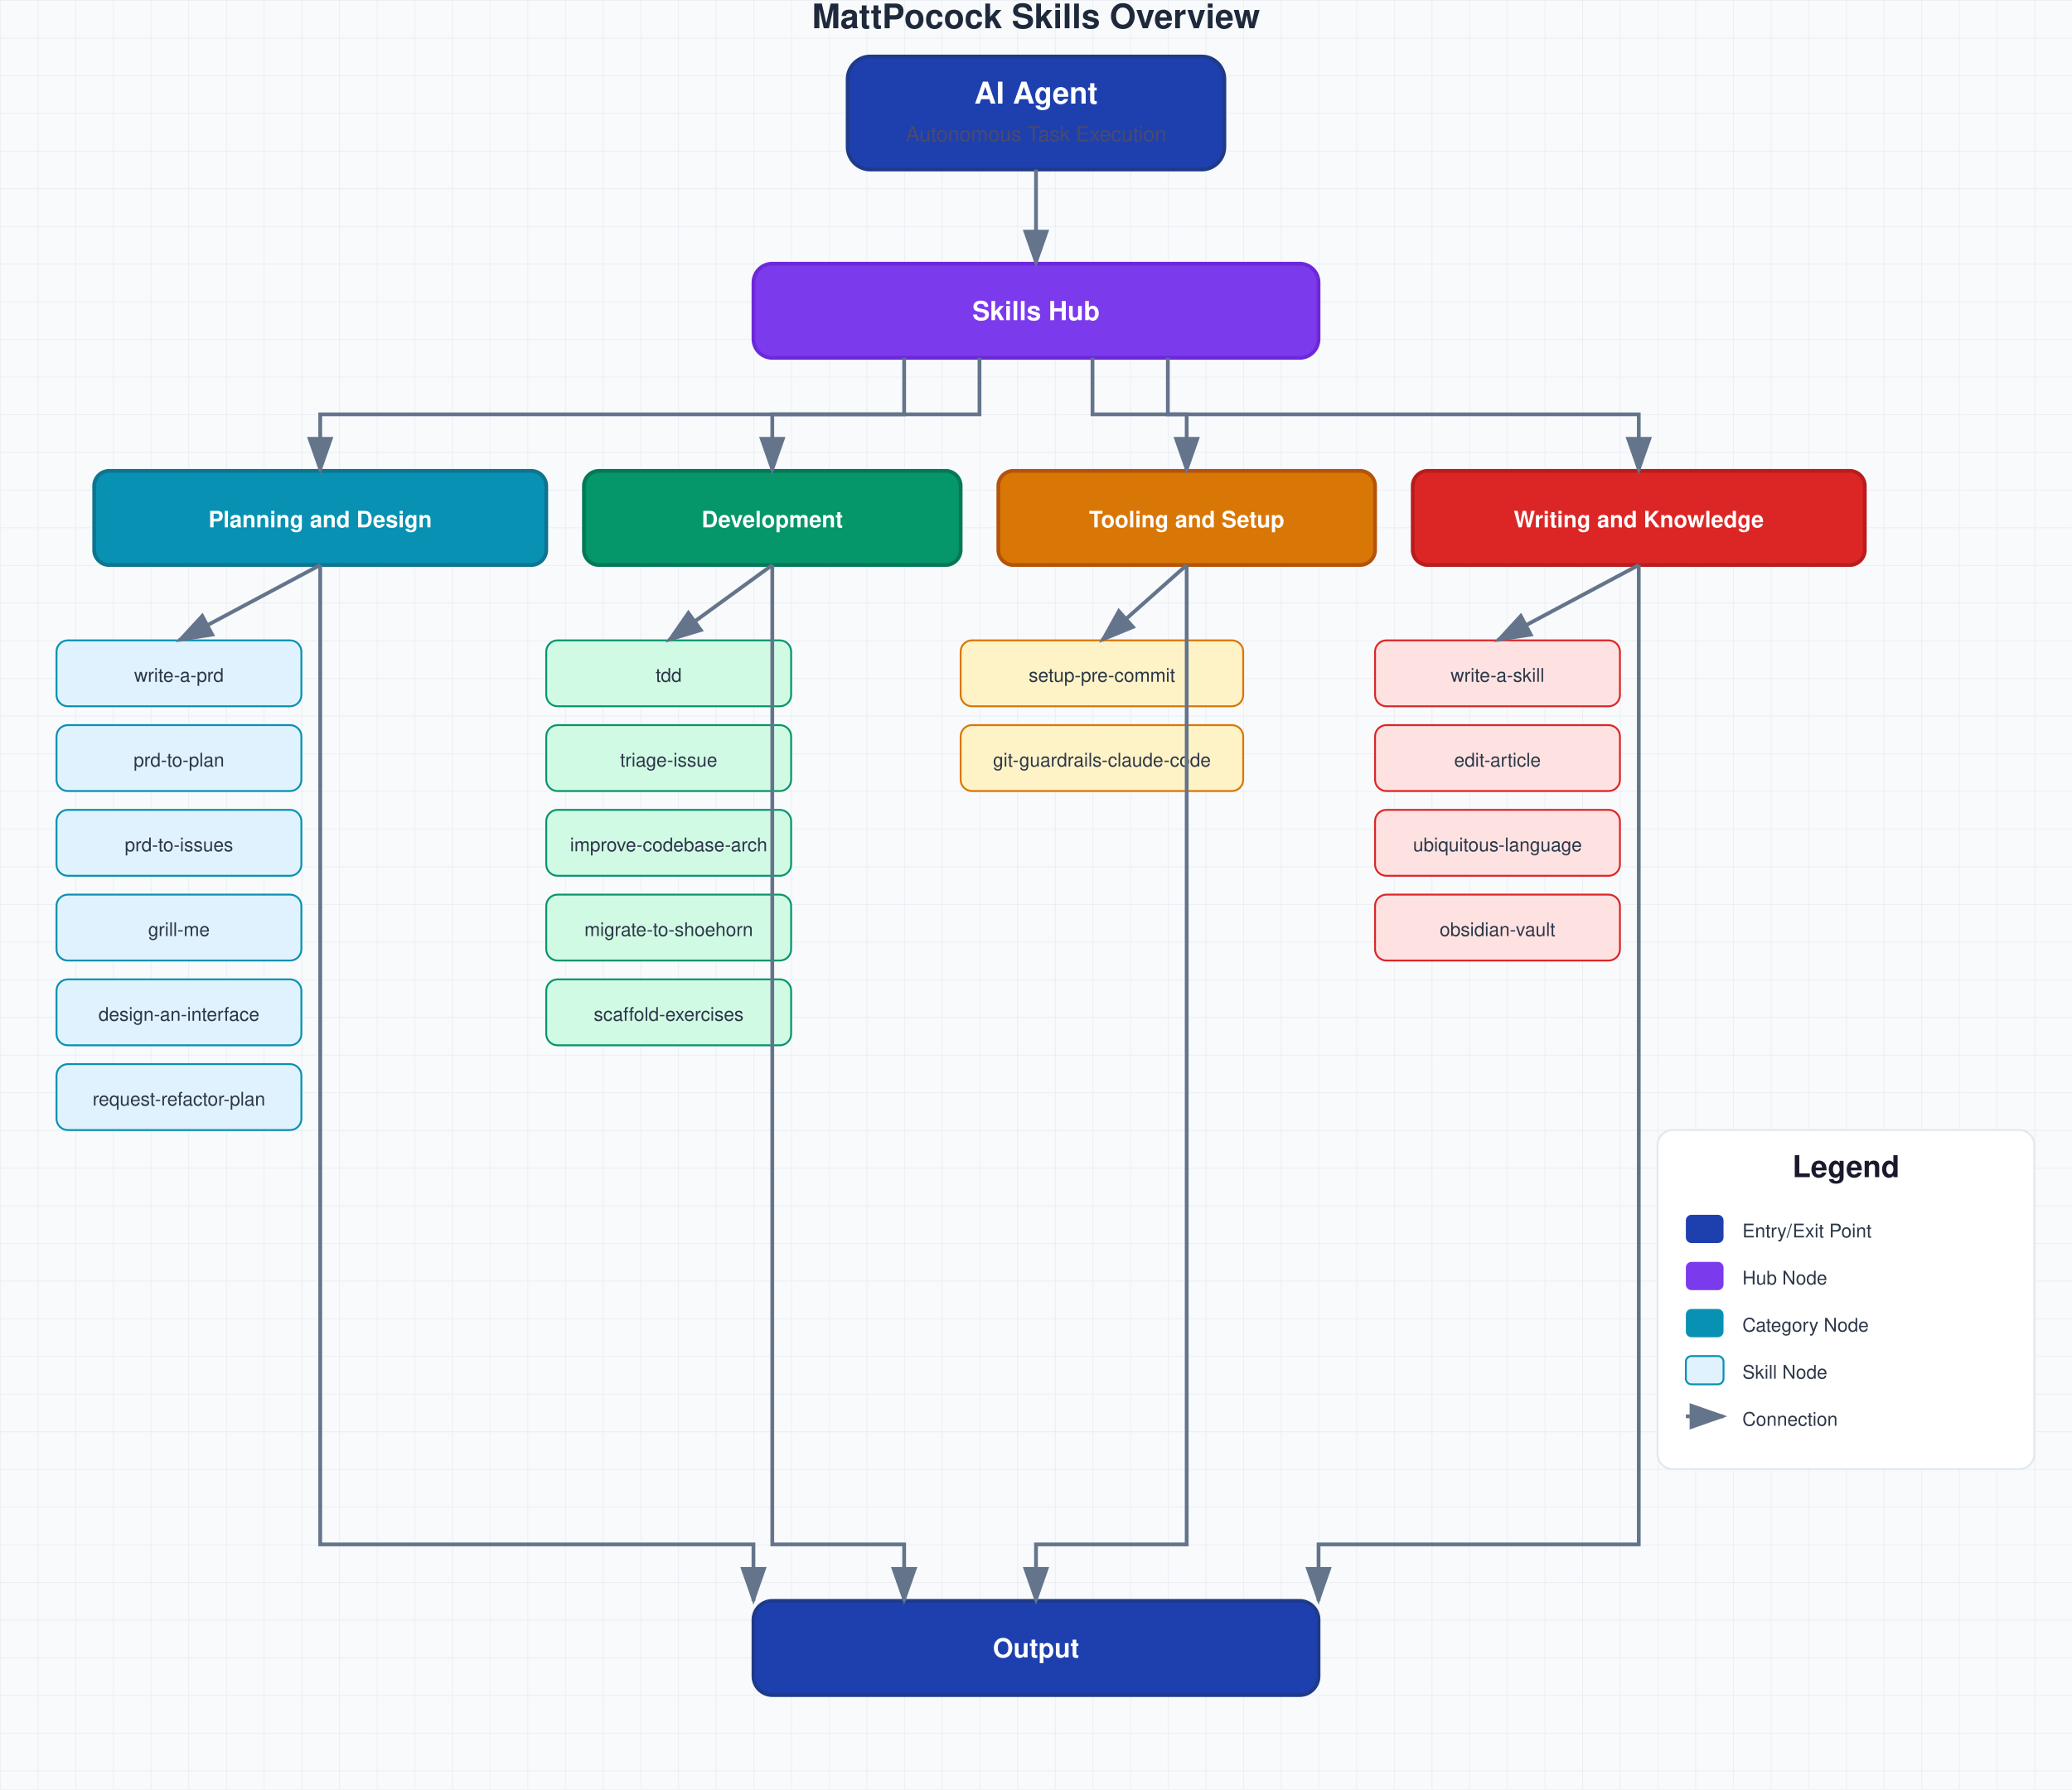
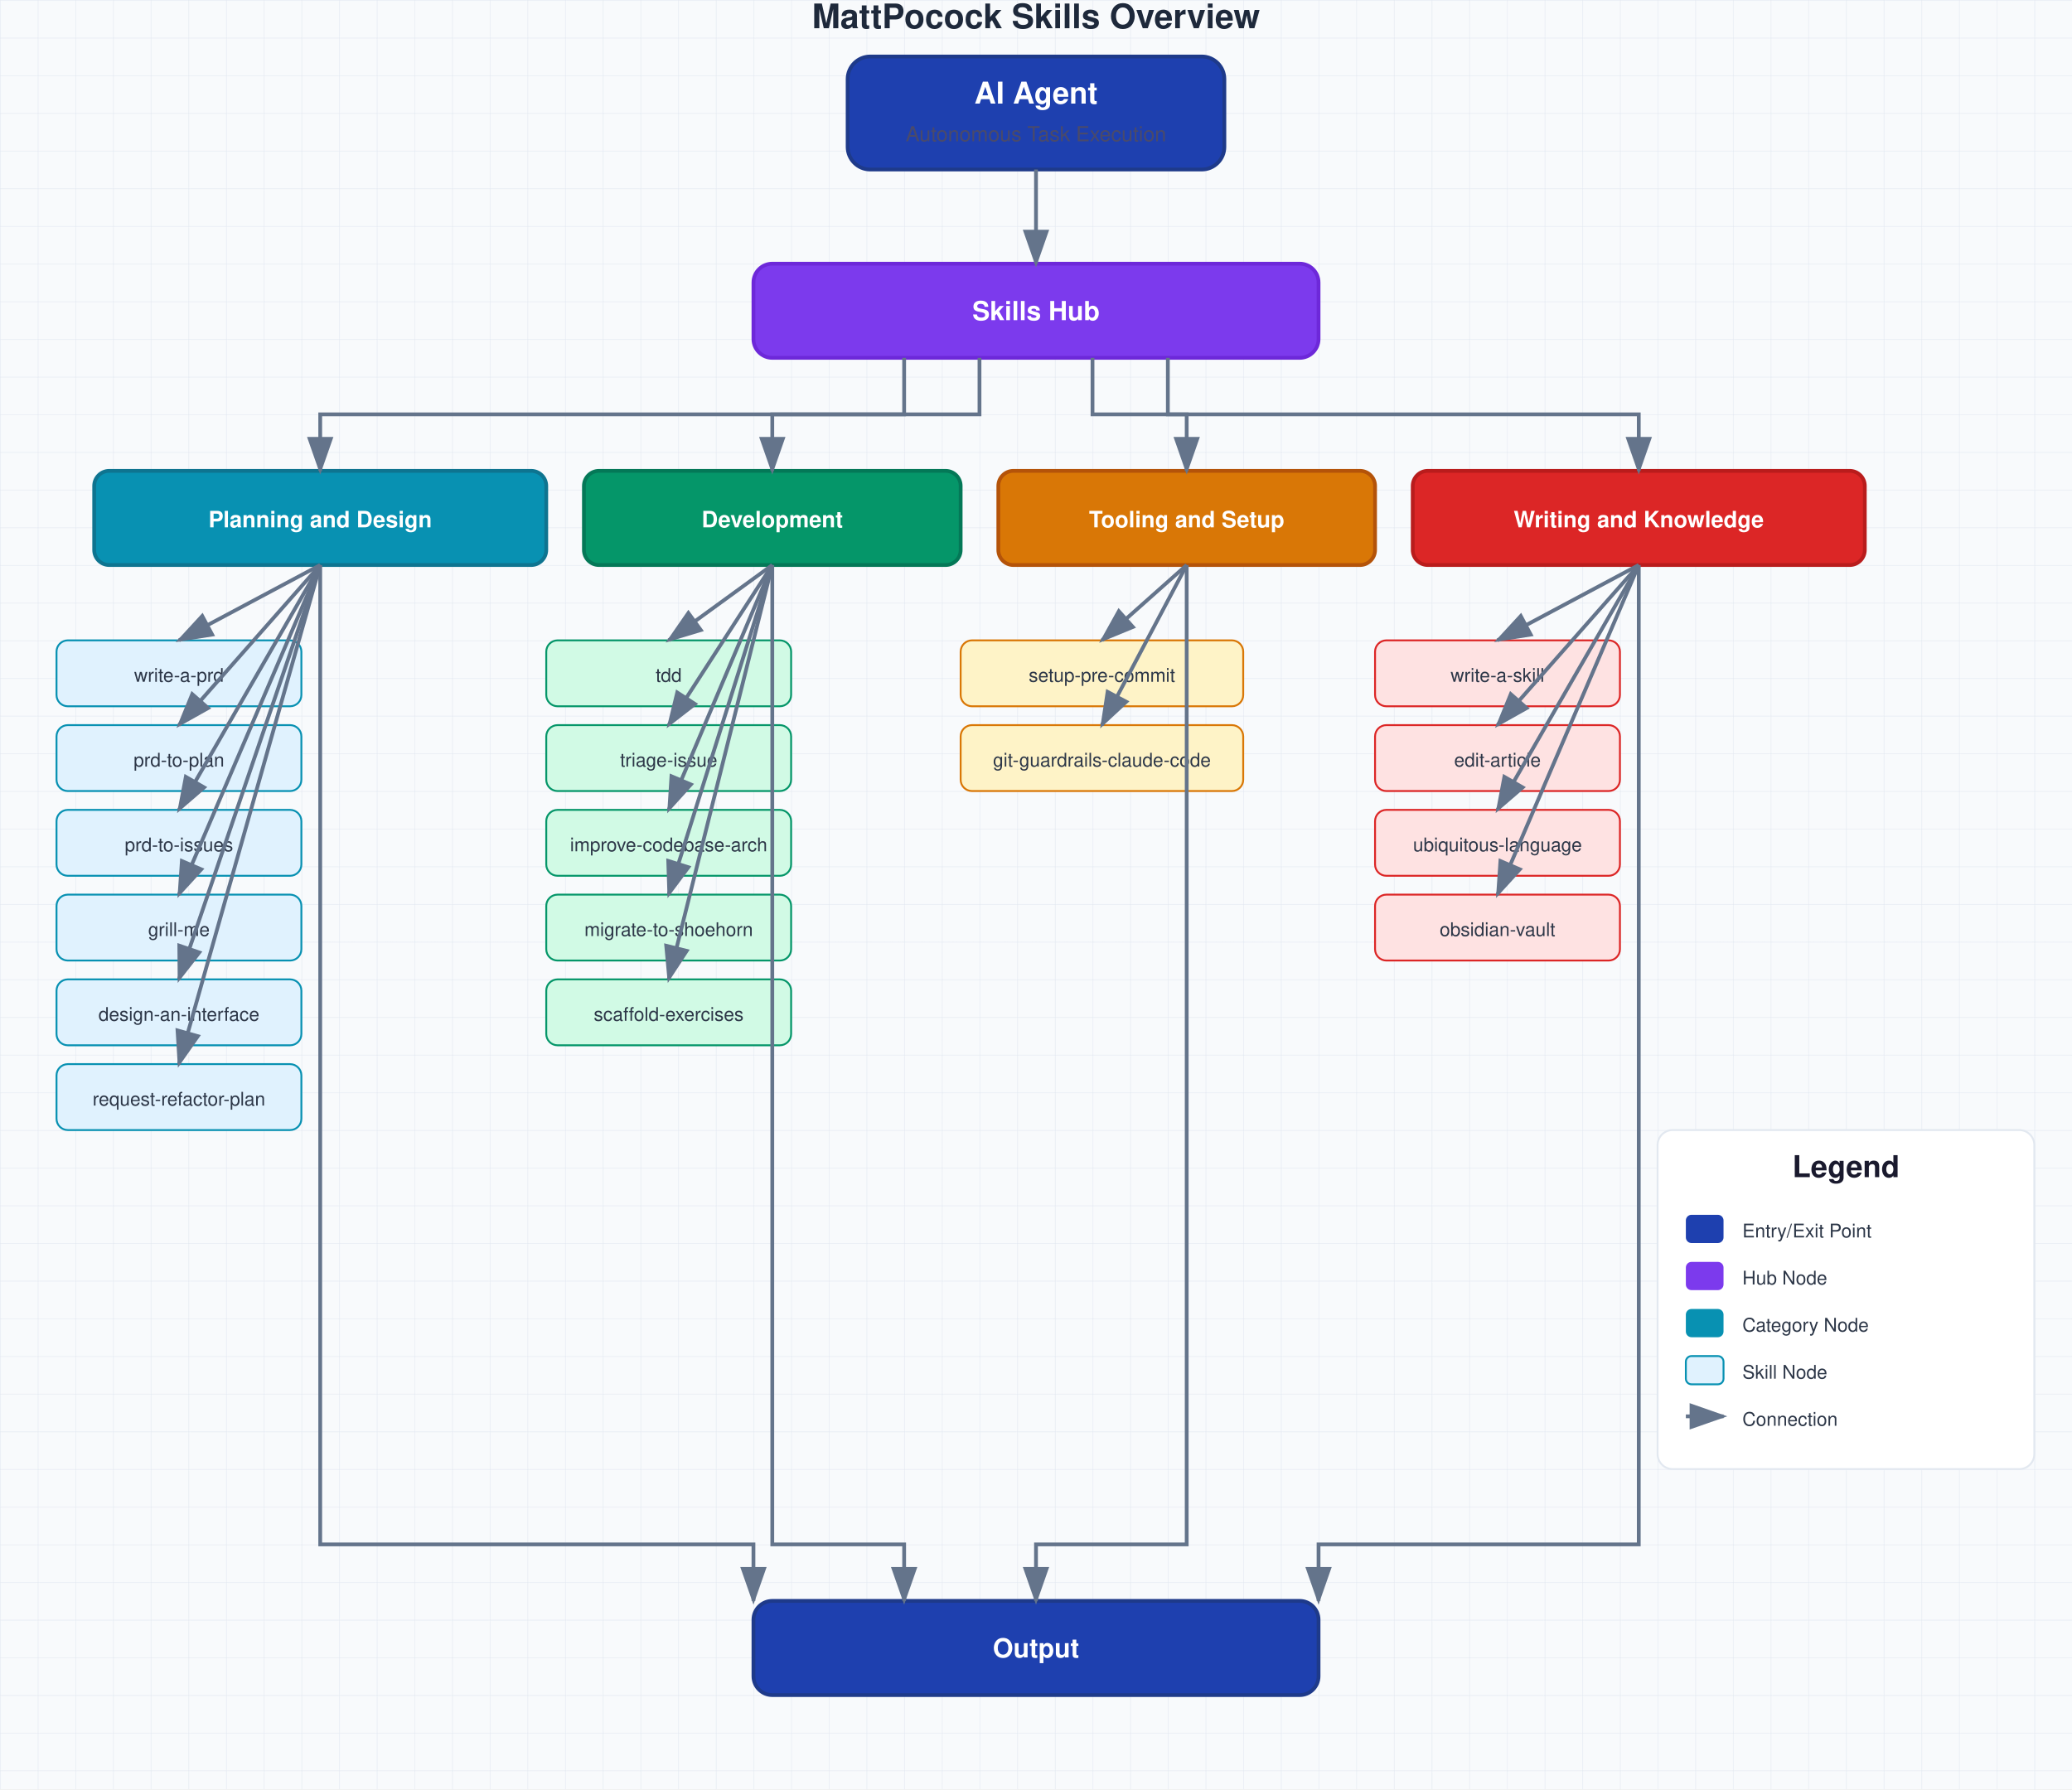
<svg xmlns="http://www.w3.org/2000/svg" width="1100" height="950" viewBox="0 0 1100 950">
  <style>
    text { font-family: -apple-system, BlinkMacSystemFont, 'Segoe UI', Helvetica, Arial, sans-serif; }
    .title { font-size: 16px; font-weight: 600; fill: #1a1a2e; }
    .subtitle { font-size: 11px; fill: #4a4a6a; }
    .skill-text { font-size: 10px; fill: #2d3748; }
    .category-title { font-size: 12px; font-weight: 600; fill: #ffffff; }
    .hub-text { font-size: 14px; font-weight: 600; fill: #ffffff; }
    .agent-text { font-size: 16px; font-weight: 700; fill: #ffffff; }
    .output-text { font-size: 14px; font-weight: 600; fill: #ffffff; }
    .arrow { stroke: #64748b; stroke-width: 2; fill: none; }
    .arrow-head { fill: #64748b; }
  </style>
  <rect width="1100" height="950" fill="#f8fafc" />
  <defs>
    <pattern id="grid" width="20" height="20" patternUnits="userSpaceOnUse">
      <path d="M 20 0 L 0 0 0 20" fill="none" stroke="#e2e8f0" stroke-width="0.5" />
    </pattern>
    <marker id="arrowhead" markerWidth="10" markerHeight="7" refX="9" refY="3.5" orient="auto">
      <polygon points="0 0, 10 3.5, 0 7" class="arrow-head" />
    </marker>
  </defs>
  <rect width="1100" height="950" fill="url(#grid)" />
  <rect x="450" y="30" width="200" height="60" rx="12" fill="#1e40af" stroke="#1e3a8a" stroke-width="2" />
  <text x="550" y="55" text-anchor="middle" class="agent-text">AI Agent</text>
  <text x="550" y="75" text-anchor="middle" class="subtitle" fill="#93c5fd">Autonomous Task Execution</text>
  <rect x="400" y="140" width="300" height="50" rx="10" fill="#7c3aed" stroke="#6d28d9" stroke-width="2" />
  <text x="550" y="170" text-anchor="middle" class="hub-text">Skills Hub</text>
  <line x1="550" y1="90" x2="550" y2="140" class="arrow" marker-end="url(#arrowhead)" />
  <rect x="50" y="250" width="240" height="50" rx="8" fill="#0891b2" stroke="#0e7490" stroke-width="2" />
  <text x="170" y="280" text-anchor="middle" class="category-title">Planning and Design</text>
  <rect x="310" y="250" width="200" height="50" rx="8" fill="#059669" stroke="#047857" stroke-width="2" />
  <text x="410" y="280" text-anchor="middle" class="category-title">Development</text>
  <rect x="530" y="250" width="200" height="50" rx="8" fill="#d97706" stroke="#b45309" stroke-width="2" />
  <text x="630" y="280" text-anchor="middle" class="category-title">Tooling and Setup</text>
  <rect x="750" y="250" width="240" height="50" rx="8" fill="#dc2626" stroke="#b91c1c" stroke-width="2" />
  <text x="870" y="280" text-anchor="middle" class="category-title">Writing and Knowledge</text>
  <path d="M 480 190 L 480 220 L 170 220 L 170 250" class="arrow" marker-end="url(#arrowhead)" />
  <path d="M 520 190 L 520 220 L 410 220 L 410 250" class="arrow" marker-end="url(#arrowhead)" />
  <path d="M 580 190 L 580 220 L 630 220 L 630 250" class="arrow" marker-end="url(#arrowhead)" />
  <path d="M 620 190 L 620 220 L 870 220 L 870 250" class="arrow" marker-end="url(#arrowhead)" />
  <g id="planning-skills">
    <rect x="30" y="340" width="130" height="35" rx="6" fill="#e0f2fe" stroke="#0891b2" stroke-width="1" />
    <text x="95" y="362" text-anchor="middle" class="skill-text">write-a-prd</text>
    <rect x="30" y="385" width="130" height="35" rx="6" fill="#e0f2fe" stroke="#0891b2" stroke-width="1" />
    <text x="95" y="407" text-anchor="middle" class="skill-text">prd-to-plan</text>
    <rect x="30" y="430" width="130" height="35" rx="6" fill="#e0f2fe" stroke="#0891b2" stroke-width="1" />
    <text x="95" y="452" text-anchor="middle" class="skill-text">prd-to-issues</text>
    <rect x="30" y="475" width="130" height="35" rx="6" fill="#e0f2fe" stroke="#0891b2" stroke-width="1" />
    <text x="95" y="497" text-anchor="middle" class="skill-text">grill-me</text>
    <rect x="30" y="520" width="130" height="35" rx="6" fill="#e0f2fe" stroke="#0891b2" stroke-width="1" />
    <text x="95" y="542" text-anchor="middle" class="skill-text">design-an-interface</text>
    <rect x="30" y="565" width="130" height="35" rx="6" fill="#e0f2fe" stroke="#0891b2" stroke-width="1" />
    <text x="95" y="587" text-anchor="middle" class="skill-text">request-refactor-plan</text>
  </g>
  <g id="development-skills">
    <rect x="290" y="340" width="130" height="35" rx="6" fill="#d1fae5" stroke="#059669" stroke-width="1" />
    <text x="355" y="362" text-anchor="middle" class="skill-text">tdd</text>
    <rect x="290" y="385" width="130" height="35" rx="6" fill="#d1fae5" stroke="#059669" stroke-width="1" />
    <text x="355" y="407" text-anchor="middle" class="skill-text">triage-issue</text>
    <rect x="290" y="430" width="130" height="35" rx="6" fill="#d1fae5" stroke="#059669" stroke-width="1" />
    <text x="355" y="452" text-anchor="middle" class="skill-text">improve-codebase-arch</text>
    <rect x="290" y="475" width="130" height="35" rx="6" fill="#d1fae5" stroke="#059669" stroke-width="1" />
    <text x="355" y="497" text-anchor="middle" class="skill-text">migrate-to-shoehorn</text>
    <rect x="290" y="520" width="130" height="35" rx="6" fill="#d1fae5" stroke="#059669" stroke-width="1" />
    <text x="355" y="542" text-anchor="middle" class="skill-text">scaffold-exercises</text>
  </g>
  <g id="tooling-skills">
    <rect x="510" y="340" width="150" height="35" rx="6" fill="#fef3c7" stroke="#d97706" stroke-width="1" />
    <text x="585" y="362" text-anchor="middle" class="skill-text">setup-pre-commit</text>
    <rect x="510" y="385" width="150" height="35" rx="6" fill="#fef3c7" stroke="#d97706" stroke-width="1" />
    <text x="585" y="407" text-anchor="middle" class="skill-text">git-guardrails-claude-code</text>
  </g>
  <g id="writing-skills">
    <rect x="730" y="340" width="130" height="35" rx="6" fill="#fee2e2" stroke="#dc2626" stroke-width="1" />
    <text x="795" y="362" text-anchor="middle" class="skill-text">write-a-skill</text>
    <rect x="730" y="385" width="130" height="35" rx="6" fill="#fee2e2" stroke="#dc2626" stroke-width="1" />
    <text x="795" y="407" text-anchor="middle" class="skill-text">edit-article</text>
    <rect x="730" y="430" width="130" height="35" rx="6" fill="#fee2e2" stroke="#dc2626" stroke-width="1" />
    <text x="795" y="452" text-anchor="middle" class="skill-text">ubiquitous-language</text>
    <rect x="730" y="475" width="130" height="35" rx="6" fill="#fee2e2" stroke="#dc2626" stroke-width="1" />
    <text x="795" y="497" text-anchor="middle" class="skill-text">obsidian-vault</text>
  </g>
  <line x1="170" y1="300" x2="95" y2="340" class="arrow" marker-end="url(#arrowhead)" />
+   <line x1="170" y1="300" x2="95" y2="385" class="arrow" marker-end="url(#arrowhead)" />
+   <line x1="170" y1="300" x2="95" y2="430" class="arrow" marker-end="url(#arrowhead)" />
+   <line x1="170" y1="300" x2="95" y2="475" class="arrow" marker-end="url(#arrowhead)" />
+   <line x1="170" y1="300" x2="95" y2="520" class="arrow" marker-end="url(#arrowhead)" />
+   <line x1="170" y1="300" x2="95" y2="565" class="arrow" marker-end="url(#arrowhead)" />
  <line x1="410" y1="300" x2="355" y2="340" class="arrow" marker-end="url(#arrowhead)" />
+   <line x1="410" y1="300" x2="355" y2="385" class="arrow" marker-end="url(#arrowhead)" />
+   <line x1="410" y1="300" x2="355" y2="430" class="arrow" marker-end="url(#arrowhead)" />
+   <line x1="410" y1="300" x2="355" y2="475" class="arrow" marker-end="url(#arrowhead)" />
+   <line x1="410" y1="300" x2="355" y2="520" class="arrow" marker-end="url(#arrowhead)" />
  <line x1="630" y1="300" x2="585" y2="340" class="arrow" marker-end="url(#arrowhead)" />
+   <line x1="630" y1="300" x2="585" y2="385" class="arrow" marker-end="url(#arrowhead)" />
  <line x1="870" y1="300" x2="795" y2="340" class="arrow" marker-end="url(#arrowhead)" />
+   <line x1="870" y1="300" x2="795" y2="385" class="arrow" marker-end="url(#arrowhead)" />
+   <line x1="870" y1="300" x2="795" y2="430" class="arrow" marker-end="url(#arrowhead)" />
+   <line x1="870" y1="300" x2="795" y2="475" class="arrow" marker-end="url(#arrowhead)" />
  <rect x="400" y="850" width="300" height="50" rx="10" fill="#1e40af" stroke="#1e3a8a" stroke-width="2" />
  <text x="550" y="880" text-anchor="middle" class="output-text">Output</text>
  <path d="M 170 300 L 170 820 L 400 820 L 400 850" class="arrow" marker-end="url(#arrowhead)" />
  <path d="M 410 300 L 410 820 L 480 820 L 480 850" class="arrow" marker-end="url(#arrowhead)" />
  <path d="M 630 300 L 630 820 L 550 820 L 550 850" class="arrow" marker-end="url(#arrowhead)" />
  <path d="M 870 300 L 870 820 L 700 820 L 700 850" class="arrow" marker-end="url(#arrowhead)" />
  <rect x="880" y="600" width="200" height="180" rx="8" fill="#ffffff" stroke="#e2e8f0" stroke-width="1" />
  <text x="980" y="625" text-anchor="middle" class="title">Legend</text>
  <rect x="895" y="645" width="20" height="15" rx="3" fill="#1e40af" />
  <text x="925" y="657" class="skill-text">Entry/Exit Point</text>
  <rect x="895" y="670" width="20" height="15" rx="3" fill="#7c3aed" />
  <text x="925" y="682" class="skill-text">Hub Node</text>
  <rect x="895" y="695" width="20" height="15" rx="3" fill="#0891b2" />
  <text x="925" y="707" class="skill-text">Category Node</text>
  <rect x="895" y="720" width="20" height="15" rx="3" fill="#e0f2fe" stroke="#0891b2" />
  <text x="925" y="732" class="skill-text">Skill Node</text>
  <line x1="895" y1="752" x2="915" y2="752" class="arrow" marker-end="url(#arrowhead)" />
  <text x="925" y="757" class="skill-text">Connection</text>
  <text x="550" y="15" text-anchor="middle" style="font-size: 18px; font-weight: 700; fill: #1e293b;">MattPocock Skills Overview</text>
</svg>
